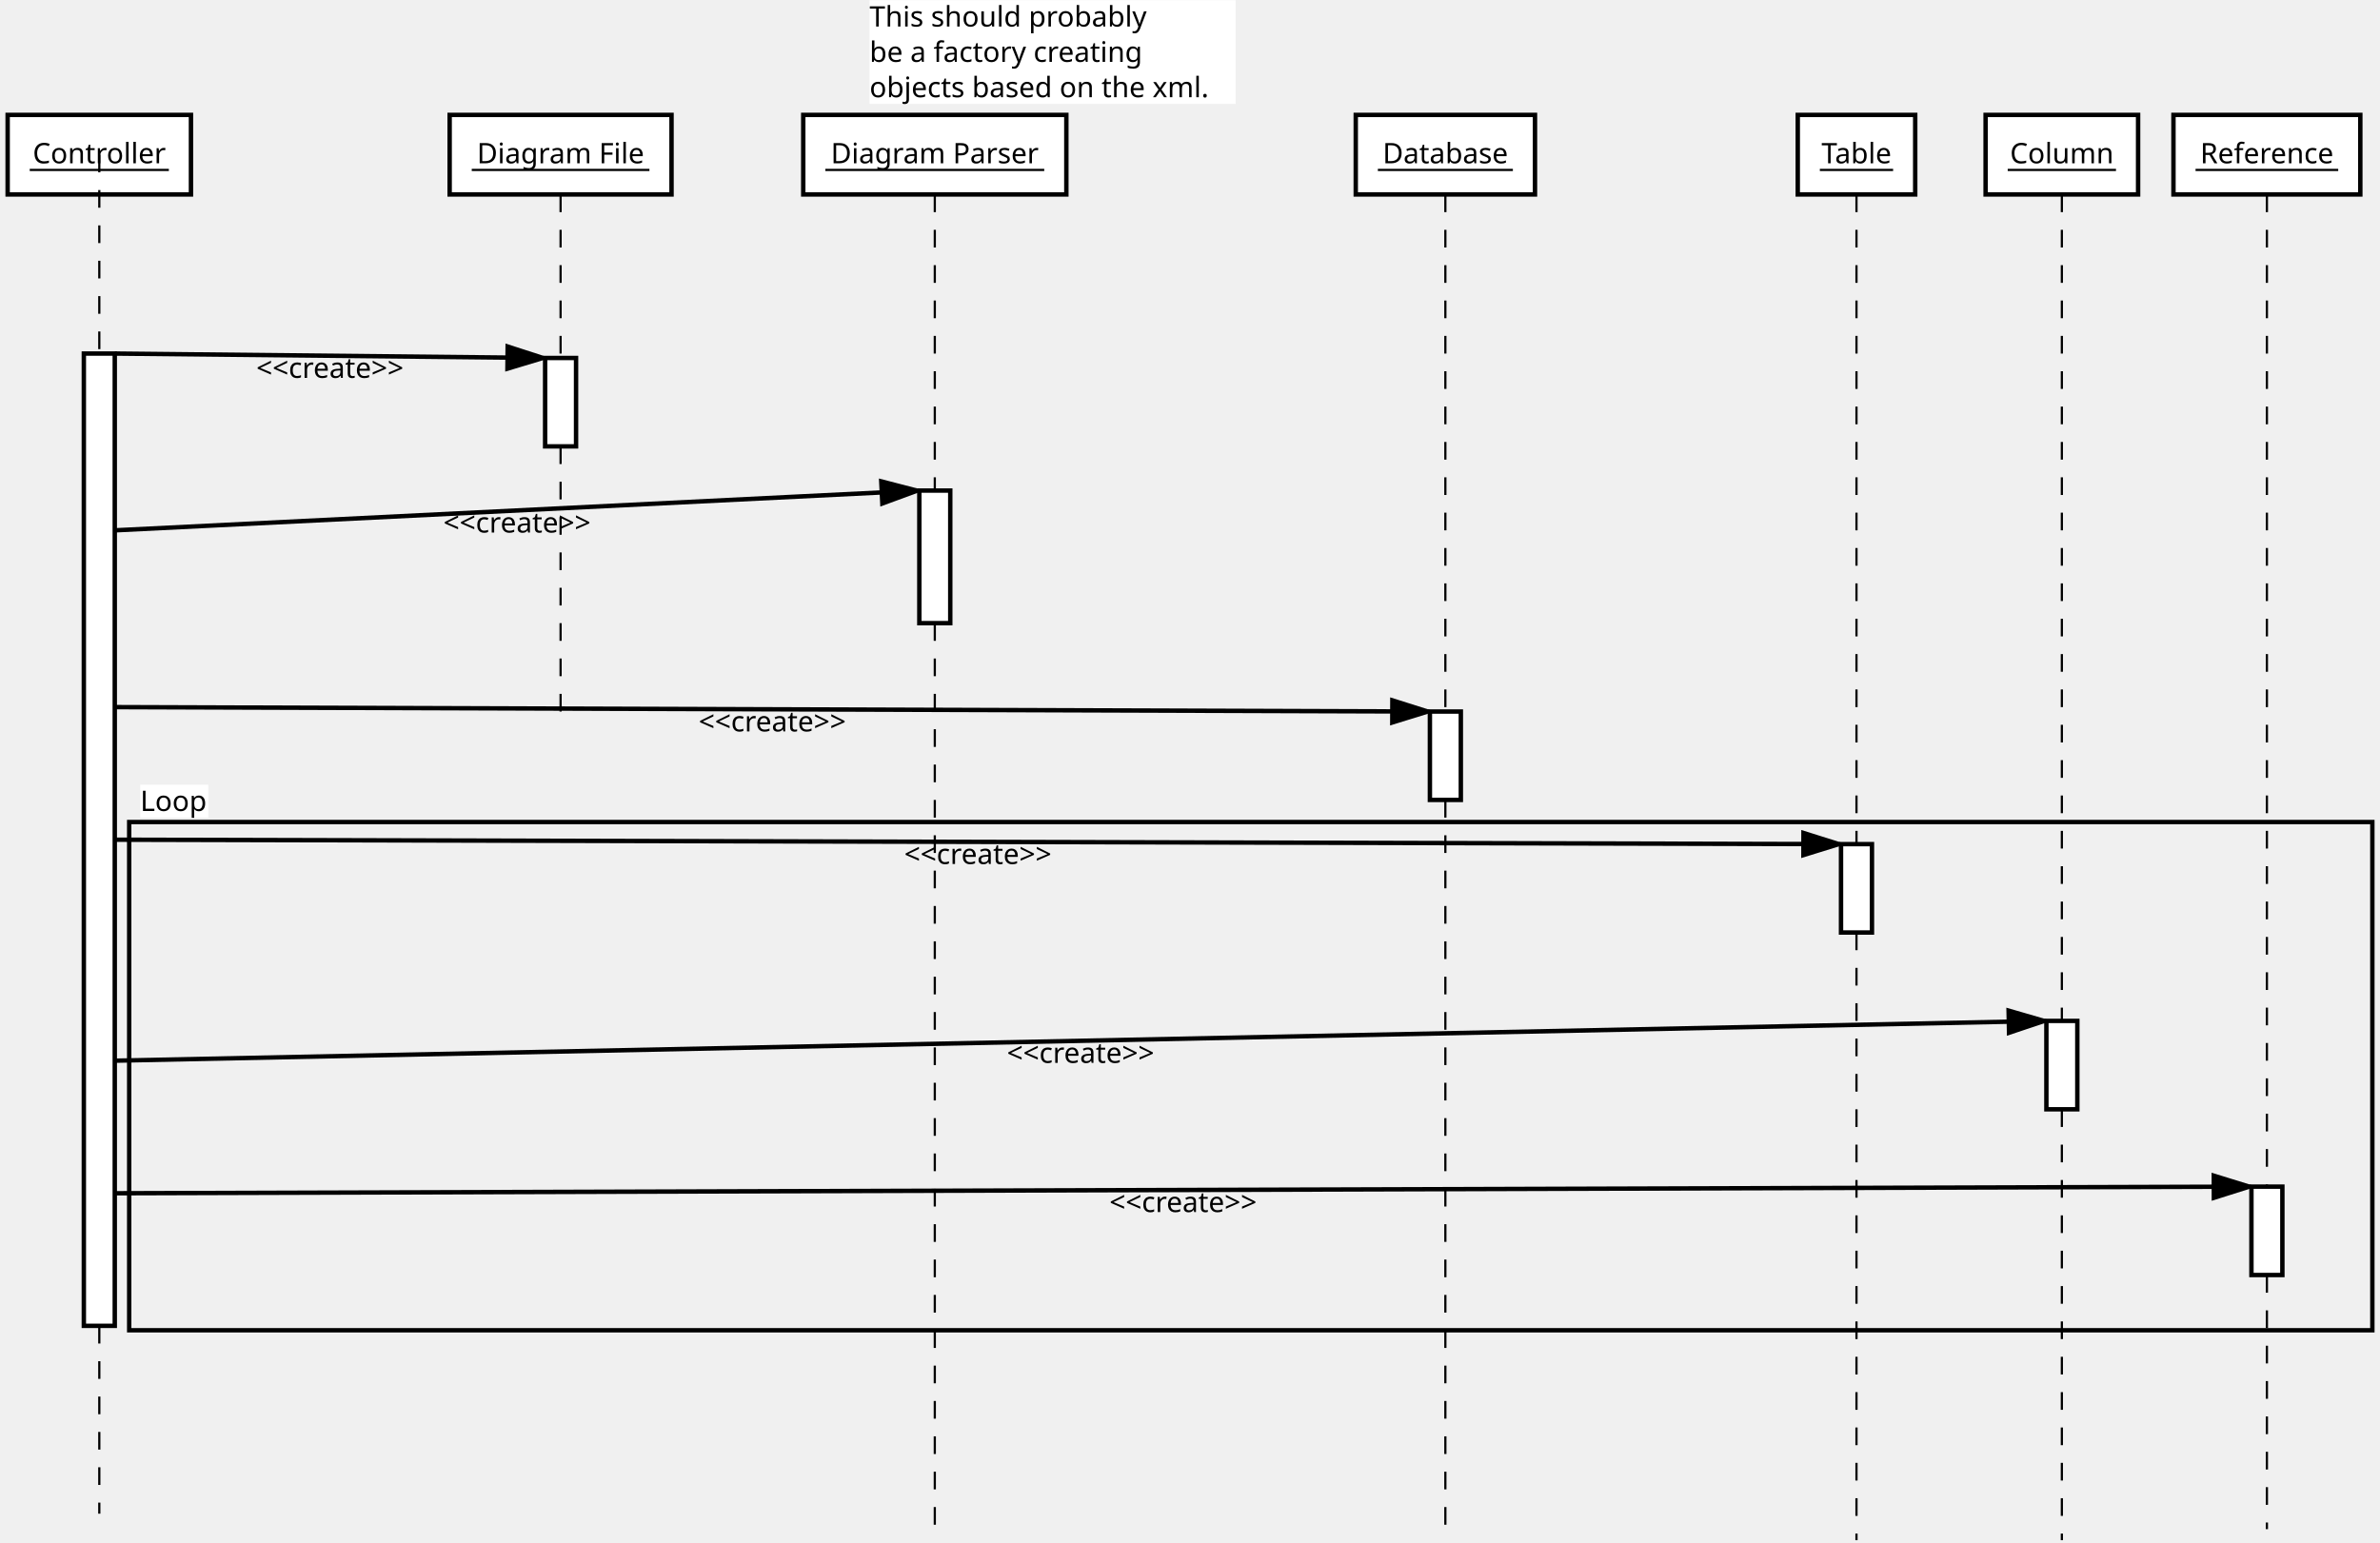
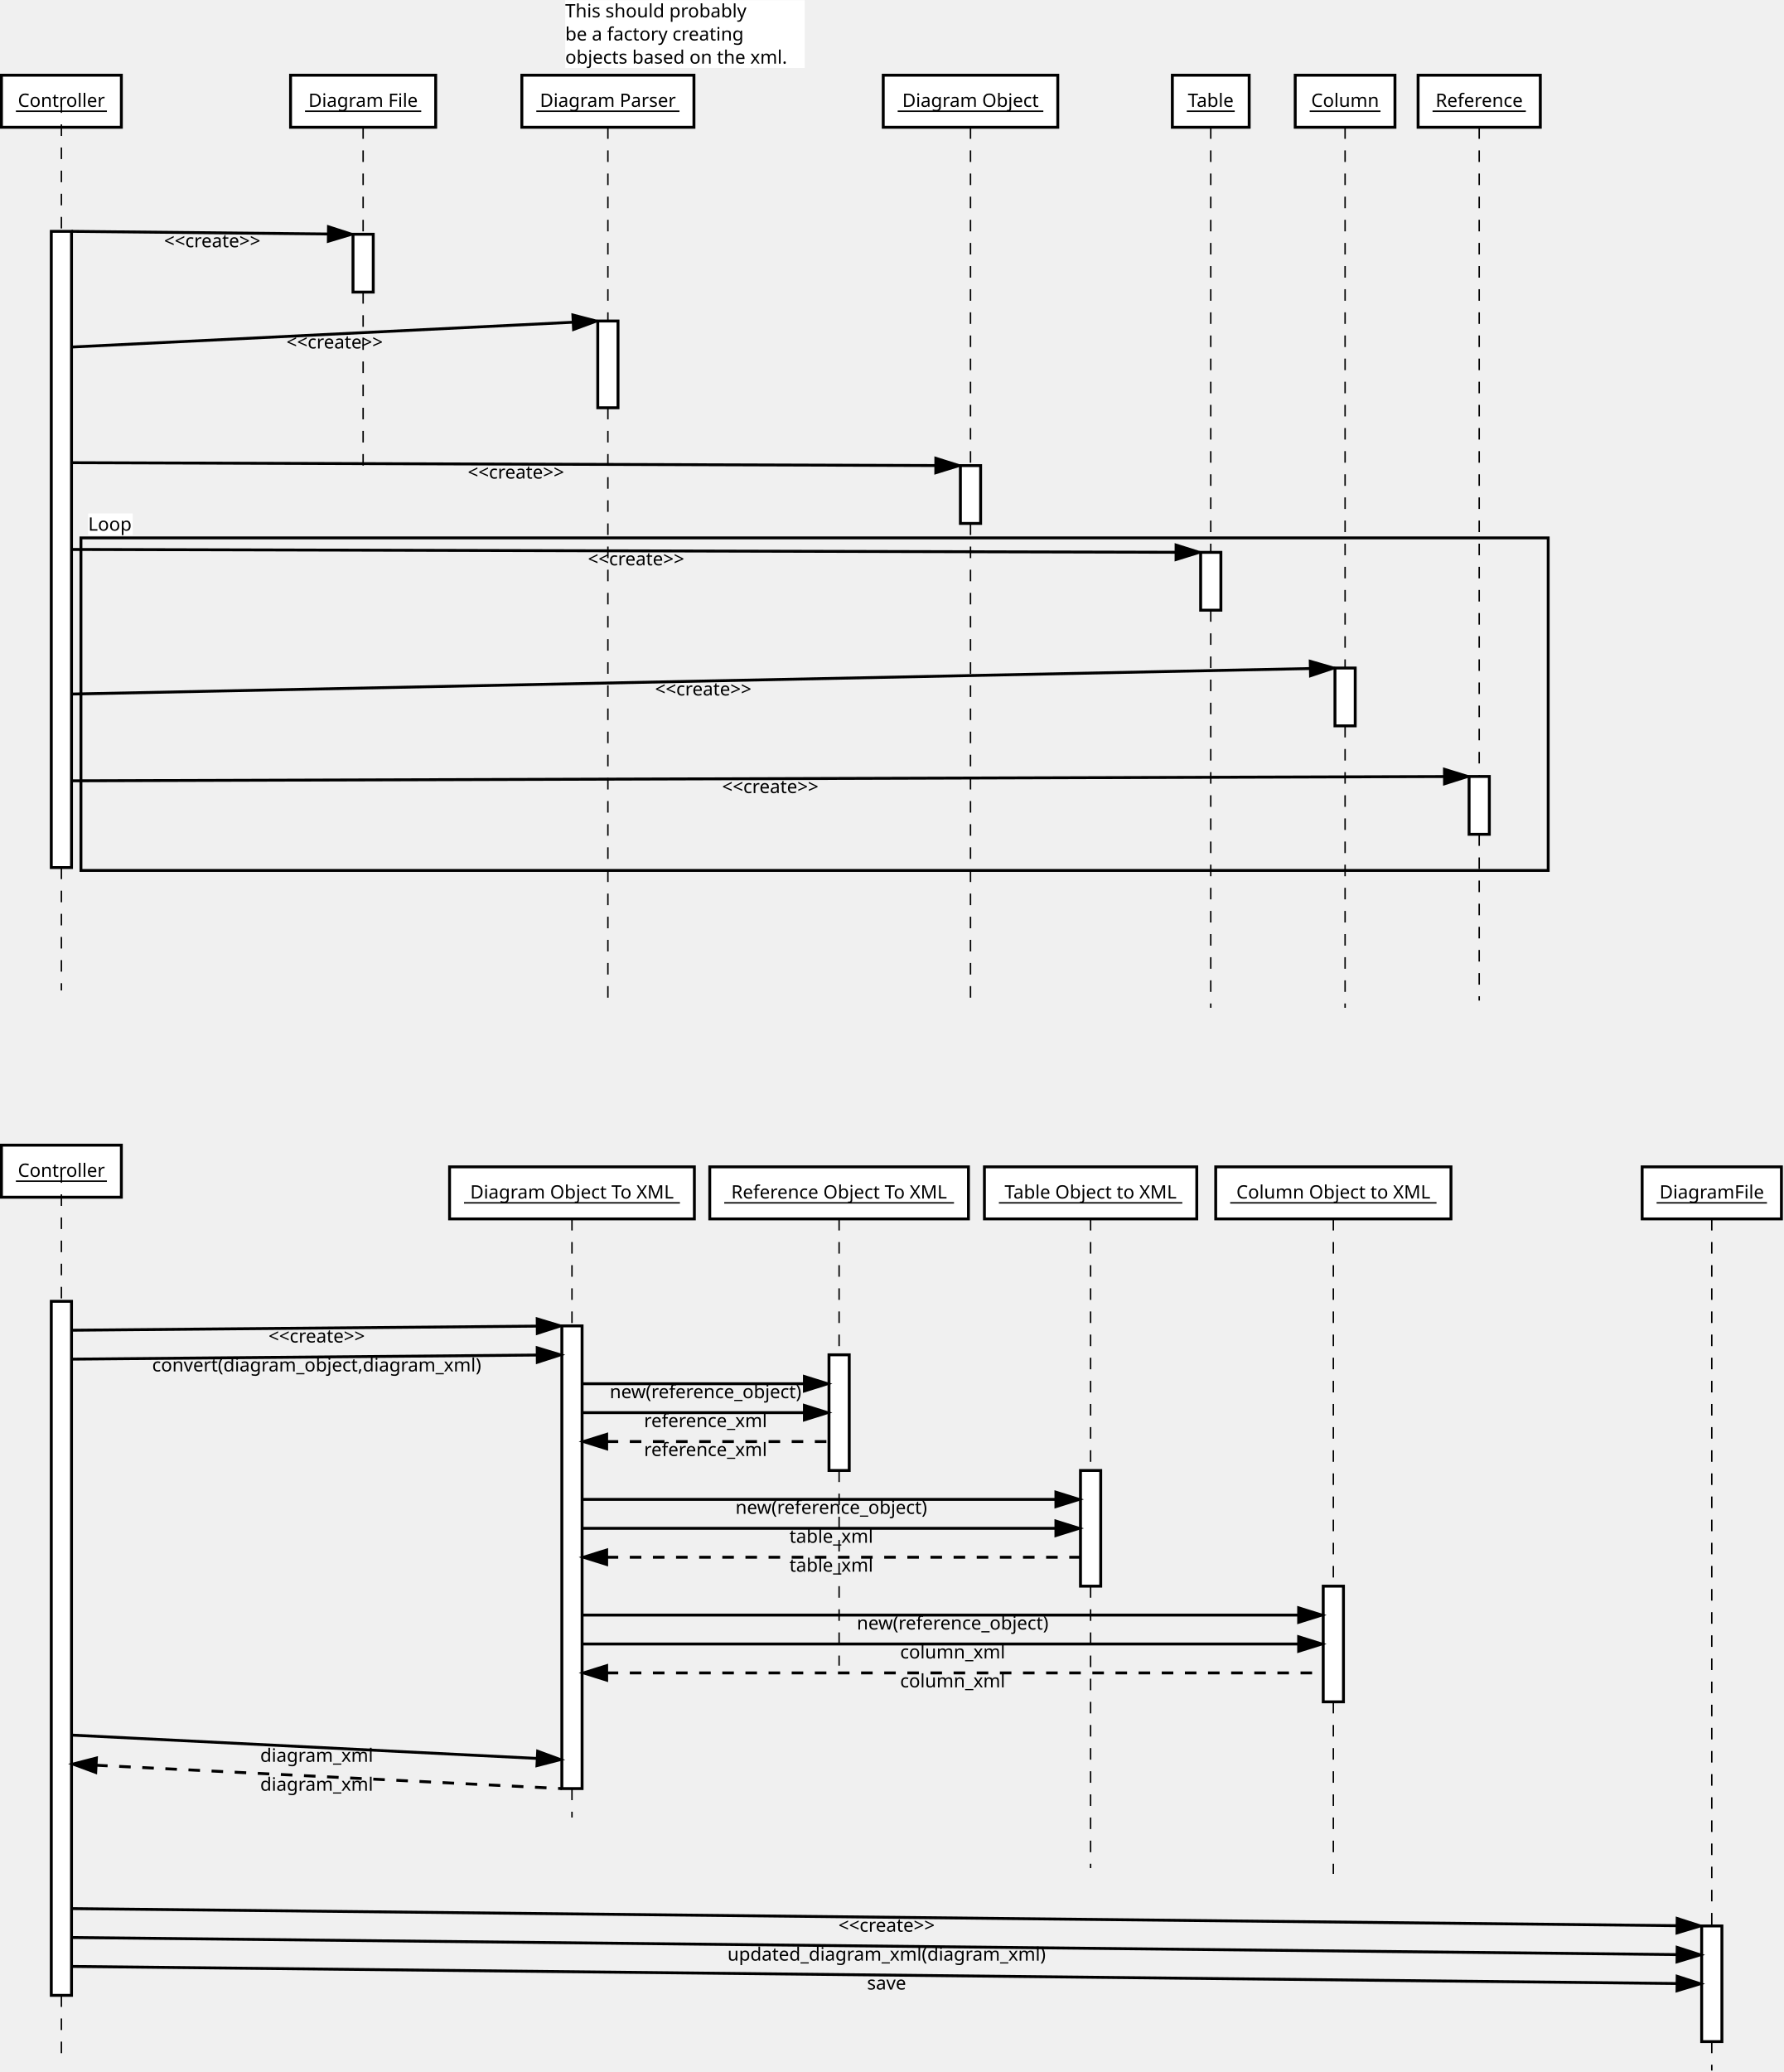
- <svg xmlns="http://www.w3.org/2000/svg" width="54cm" height="35cm" viewBox="59 8 1072 698">
+ <svg xmlns="http://www.w3.org/2000/svg" width="62cm" height="72cm" viewBox="59 8 1234 1433">
  <g>
    <rect style="fill: #ffffff" x="260" y="60" width="100.4" height="36" />
    <rect style="fill: none; fill-opacity:0; stroke-width: 2; stroke: #000000" x="260" y="60" width="100.4" height="36" />
    <text font-size="12.8" style="fill: #000000;text-anchor:middle;font-family:sans-serif;font-style:normal;font-weight:normal" x="310.2" y="81.9">
      <tspan x="310.2" y="81.9">Diagram File</tspan>
    </text>
    <line style="fill: none; fill-opacity:0; stroke-width: 1; stroke: #000000" x1="270" y1="84.9" x2="350.4" y2="84.9" />
  </g>
  <g>
    <rect style="fill: #ffffff" x="60" y="60" width="82.95" height="36" />
    <rect style="fill: none; fill-opacity:0; stroke-width: 2; stroke: #000000" x="60" y="60" width="82.95" height="36" />
    <text font-size="12.8" style="fill: #000000;text-anchor:middle;font-family:sans-serif;font-style:normal;font-weight:normal" x="101.475" y="81.9">
      <tspan x="101.475" y="81.9">Controller</tspan>
    </text>
    <line style="fill: none; fill-opacity:0; stroke-width: 1; stroke: #000000" x1="70" y1="84.9" x2="132.95" y2="84.9" />
  </g>
  <g>
    <line style="fill: none; fill-opacity:0; stroke-width: 1; stroke-dasharray: 8; stroke: #000000" x1="310.2" y1="96" x2="310.2" y2="170" />
    <line style="fill: none; fill-opacity:0; stroke-width: 1; stroke-dasharray: 8; stroke: #000000" x1="310.2" y1="210" x2="310.2" y2="332" />
    <rect style="fill: #ffffff" x="303.2" y="170" width="14" height="40" />
    <rect style="fill: none; fill-opacity:0; stroke-width: 2; stroke: #000000" x="303.2" y="170" width="14" height="40" />
  </g>
  <g>
    <line style="fill: none; fill-opacity:0; stroke-width: 1; stroke-dasharray: 8; stroke: #000000" x1="101.475" y1="78" x2="101.475" y2="168" />
    <line style="fill: none; fill-opacity:0; stroke-width: 1; stroke-dasharray: 8; stroke: #000000" x1="101.475" y1="608" x2="101.475" y2="693" />
    <rect style="fill: #ffffff" x="94.475" y="168" width="14" height="440" />
    <rect style="fill: none; fill-opacity:0; stroke-width: 2; stroke: #000000" x="94.475" y="168" width="14" height="440" />
  </g>
  <g>
    <line style="fill: none; fill-opacity:0; stroke-width: 2; stroke: #000000" x1="286.201" y1="169.825" x2="108.475" y2="168" />
    <polygon style="fill: #000000" points="286.15,174.825 302.2,169.99 286.252,164.826 " />
    <polygon style="fill: none; fill-opacity:0; stroke-width: 2; stroke: #000000" points="286.15,174.825 302.2,169.99 286.252,164.826 " />
-     <text font-size="12.8" style="fill: #000000;text-anchor:middle;font-family:sans-serif;font-style:normal;font-weight:normal" x="205.837" y="179">&lt;&lt;create&gt;&gt;</text>
+     <text font-size="12.8" style="fill: #000000;text-anchor:middle;font-family:sans-serif;font-style:normal;font-weight:normal" x="205.838" y="179">&lt;&lt;create&gt;&gt;</text>
  </g>
  <g>
    <rect style="fill: #ffffff" x="420" y="60" width="119.05" height="36" />
    <rect style="fill: none; fill-opacity:0; stroke-width: 2; stroke: #000000" x="420" y="60" width="119.05" height="36" />
    <text font-size="12.8" style="fill: #000000;text-anchor:middle;font-family:sans-serif;font-style:normal;font-weight:normal" x="479.525" y="81.9">
      <tspan x="479.525" y="81.9">Diagram Parser</tspan>
    </text>
    <line style="fill: none; fill-opacity:0; stroke-width: 1; stroke: #000000" x1="430" y1="84.9" x2="529.05" y2="84.9" />
  </g>
  <g>
-     <line style="fill: none; fill-opacity:0; stroke-width: 1; stroke-dasharray: 8; stroke: #000000" x1="479.525" y1="96" x2="479.525" y2="230" />
-     <line style="fill: none; fill-opacity:0; stroke-width: 1; stroke-dasharray: 8; stroke: #000000" x1="479.525" y1="290" x2="479.525" y2="705" />
-     <rect style="fill: #ffffff" x="472.525" y="230" width="14" height="60" />
-     <rect style="fill: none; fill-opacity:0; stroke-width: 2; stroke: #000000" x="472.525" y="230" width="14" height="60" />
-   </g>
-   <g>
-     <line style="fill: none; fill-opacity:0; stroke-width: 2; stroke: #000000" x1="455.546" y1="230.84" x2="108.475" y2="248" />
-     <polygon style="fill: #000000" points="455.793,235.833 471.526,230.049 455.299,225.846 " />
-     <polygon style="fill: none; fill-opacity:0; stroke-width: 2; stroke: #000000" points="455.793,235.833 471.526,230.049 455.299,225.846 " />
+     <line style="fill: none; fill-opacity:0; stroke-width: 1; stroke-dasharray: 8; stroke: #000000" x1="479.526" y1="96" x2="479.526" y2="230" />
+     <line style="fill: none; fill-opacity:0; stroke-width: 1; stroke-dasharray: 8; stroke: #000000" x1="479.526" y1="290" x2="479.526" y2="705" />
+     <rect style="fill: #ffffff" x="472.526" y="230" width="14" height="60" />
+     <rect style="fill: none; fill-opacity:0; stroke-width: 2; stroke: #000000" x="472.526" y="230" width="14" height="60" />
+   </g>
+   <g>
+     <line style="fill: none; fill-opacity:0; stroke-width: 2; stroke: #000000" x1="455.545" y1="230.84" x2="108.475" y2="248" />
+     <polygon style="fill: #000000" points="455.792,235.833 471.525,230.049 455.298,225.846 " />
+     <polygon style="fill: none; fill-opacity:0; stroke-width: 2; stroke: #000000" points="455.792,235.833 471.525,230.049 455.298,225.846 " />
    <text font-size="12.8" style="fill: #000000;text-anchor:middle;font-family:sans-serif;font-style:normal;font-weight:normal" x="290.5" y="249">&lt;&lt;create&gt;&gt;</text>
  </g>
  <g>
    <rect style="fill: #ffffff" x="450" y="8.1" width="165.65" height="46.9" />
    <text font-size="12.8" style="fill: #000000;text-anchor:start;font-family:sans-serif;font-style:normal;font-weight:normal" x="450" y="20">
      <tspan x="450" y="20">This should probably</tspan>
      <tspan x="450" y="36">be a factory creating</tspan>
      <tspan x="450" y="52">objects based on the xml.</tspan>
    </text>
  </g>
  <g>
    <rect style="fill: #ffffff" x="1040" y="60" width="84.55" height="36" />
    <rect style="fill: none; fill-opacity:0; stroke-width: 2; stroke: #000000" x="1040" y="60" width="84.55" height="36" />
    <text font-size="12.8" style="fill: #000000;text-anchor:middle;font-family:sans-serif;font-style:normal;font-weight:normal" x="1082.28" y="81.9">
      <tspan x="1082.28" y="81.9">Reference</tspan>
    </text>
    <line style="fill: none; fill-opacity:0; stroke-width: 1; stroke: #000000" x1="1050" y1="84.9" x2="1114.55" y2="84.9" />
  </g>
  <g>
    <rect style="fill: #ffffff" x="870" y="60" width="53.15" height="36" />
    <rect style="fill: none; fill-opacity:0; stroke-width: 2; stroke: #000000" x="870" y="60" width="53.15" height="36" />
    <text font-size="12.8" style="fill: #000000;text-anchor:middle;font-family:sans-serif;font-style:normal;font-weight:normal" x="896.575" y="81.9">
      <tspan x="896.575" y="81.9">Table</tspan>
    </text>
    <line style="fill: none; fill-opacity:0; stroke-width: 1; stroke: #000000" x1="880" y1="84.9" x2="913.15" y2="84.9" />
  </g>
  <g>
    <line style="fill: none; fill-opacity:0; stroke-width: 1; stroke-dasharray: 8; stroke: #000000" x1="1082.28" y1="96" x2="1082.28" y2="545" />
    <line style="fill: none; fill-opacity:0; stroke-width: 1; stroke-dasharray: 8; stroke: #000000" x1="1082.28" y1="585" x2="1082.28" y2="700" />
    <rect style="fill: #ffffff" x="1075.28" y="545" width="14" height="40" />
    <rect style="fill: none; fill-opacity:0; stroke-width: 2; stroke: #000000" x="1075.28" y="545" width="14" height="40" />
  </g>
  <g>
-     <line style="fill: none; fill-opacity:0; stroke-width: 1; stroke-dasharray: 8; stroke: #000000" x1="896.575" y1="96" x2="896.575" y2="390" />
-     <line style="fill: none; fill-opacity:0; stroke-width: 1; stroke-dasharray: 8; stroke: #000000" x1="896.575" y1="430" x2="896.575" y2="705" />
-     <rect style="fill: #ffffff" x="889.575" y="390" width="14" height="40" />
-     <rect style="fill: none; fill-opacity:0; stroke-width: 2; stroke: #000000" x="889.575" y="390" width="14" height="40" />
-   </g>
-   <g>
-     <line style="fill: none; fill-opacity:0; stroke-width: 2; stroke: #000000" x1="872.575" y1="389.956" x2="108.475" y2="388" />
-     <polygon style="fill: #000000" points="872.562,394.956 888.575,389.997 872.588,384.956 " />
-     <polygon style="fill: none; fill-opacity:0; stroke-width: 2; stroke: #000000" points="872.562,394.956 888.575,389.997 872.588,384.956 " />
-     <text font-size="12.8" style="fill: #000000;text-anchor:middle;font-family:sans-serif;font-style:normal;font-weight:normal" x="499.025" y="399">&lt;&lt;create&gt;&gt;</text>
+     <line style="fill: none; fill-opacity:0; stroke-width: 1; stroke-dasharray: 8; stroke: #000000" x1="896.574" y1="96" x2="896.574" y2="390" />
+     <line style="fill: none; fill-opacity:0; stroke-width: 1; stroke-dasharray: 8; stroke: #000000" x1="896.574" y1="430" x2="896.574" y2="705" />
+     <rect style="fill: #ffffff" x="889.574" y="390" width="14" height="40" />
+     <rect style="fill: none; fill-opacity:0; stroke-width: 2; stroke: #000000" x="889.574" y="390" width="14" height="40" />
+   </g>
+   <g>
+     <line style="fill: none; fill-opacity:0; stroke-width: 2; stroke: #000000" x1="872.574" y1="389.956" x2="108.475" y2="388" />
+     <polygon style="fill: #000000" points="872.561,394.956 888.574,389.997 872.587,384.956 " />
+     <polygon style="fill: none; fill-opacity:0; stroke-width: 2; stroke: #000000" points="872.561,394.956 888.574,389.997 872.587,384.956 " />
+     <text font-size="12.8" style="fill: #000000;text-anchor:middle;font-family:sans-serif;font-style:normal;font-weight:normal" x="499.024" y="399">&lt;&lt;create&gt;&gt;</text>
  </g>
  <g>
    <line style="fill: none; fill-opacity:0; stroke-width: 2; stroke: #000000" x1="1058.28" y1="545.053" x2="108.475" y2="548" />
    <polygon style="fill: #000000" points="1058.29,550.053 1074.28,545.003 1058.26,540.053 " />
    <polygon style="fill: none; fill-opacity:0; stroke-width: 2; stroke: #000000" points="1058.29,550.053 1074.28,545.003 1058.26,540.053 " />
-     <text font-size="12.8" style="fill: #000000;text-anchor:middle;font-family:sans-serif;font-style:normal;font-weight:normal" x="591.875" y="556.5">&lt;&lt;create&gt;&gt;</text>
+     <text font-size="12.8" style="fill: #000000;text-anchor:middle;font-family:sans-serif;font-style:normal;font-weight:normal" x="591.876" y="556.5">&lt;&lt;create&gt;&gt;</text>
  </g>
  <rect style="fill: none; fill-opacity:0; stroke-width: 1.981; stroke: #000000" x="115" y="380" width="1015" height="230" />
  <g>
    <rect style="fill: #ffffff" x="120" y="363.1" width="30.8" height="14.9" />
    <text font-size="12.8" style="fill: #000000;text-anchor:start;font-family:sans-serif;font-style:normal;font-weight:normal" x="120" y="375">
      <tspan x="120" y="375">Loop</tspan>
    </text>
  </g>
  <g>
-     <rect style="fill: #ffffff" x="670" y="60" width="81.1" height="36" />
-     <rect style="fill: none; fill-opacity:0; stroke-width: 2; stroke: #000000" x="670" y="60" width="81.1" height="36" />
-     <text font-size="12.8" style="fill: #000000;text-anchor:middle;font-family:sans-serif;font-style:normal;font-weight:normal" x="710.55" y="81.9">
-       <tspan x="710.55" y="81.9">Database</tspan>
-     </text>
-     <line style="fill: none; fill-opacity:0; stroke-width: 1; stroke: #000000" x1="680" y1="84.9" x2="741.1" y2="84.9" />
-   </g>
-   <g>
-     <line style="fill: none; fill-opacity:0; stroke-width: 1; stroke-dasharray: 8; stroke: #000000" x1="710.55" y1="96" x2="710.55" y2="330" />
-     <line style="fill: none; fill-opacity:0; stroke-width: 1; stroke-dasharray: 8; stroke: #000000" x1="710.55" y1="370" x2="710.55" y2="700" />
-     <rect style="fill: #ffffff" x="703.55" y="330" width="14" height="40" />
-     <rect style="fill: none; fill-opacity:0; stroke-width: 2; stroke: #000000" x="703.55" y="330" width="14" height="40" />
-   </g>
-   <g>
-     <line style="fill: none; fill-opacity:0; stroke-width: 2; stroke: #000000" x1="686.55" y1="329.943" x2="108.475" y2="328" />
-     <polygon style="fill: #000000" points="686.533,334.943 702.55,329.997 686.567,324.943 " />
-     <polygon style="fill: none; fill-opacity:0; stroke-width: 2; stroke: #000000" points="686.533,334.943 702.55,329.997 686.567,324.943 " />
-     <text font-size="12.8" style="fill: #000000;text-anchor:middle;font-family:sans-serif;font-style:normal;font-weight:normal" x="406.012" y="339">&lt;&lt;create&gt;&gt;</text>
+     <rect style="fill: #ffffff" x="670" y="60" width="120.75" height="36" />
+     <rect style="fill: none; fill-opacity:0; stroke-width: 2; stroke: #000000" x="670" y="60" width="120.75" height="36" />
+     <text font-size="12.8" style="fill: #000000;text-anchor:middle;font-family:sans-serif;font-style:normal;font-weight:normal" x="730.375" y="81.9">
+       <tspan x="730.375" y="81.9">Diagram Object</tspan>
+     </text>
+     <line style="fill: none; fill-opacity:0; stroke-width: 1; stroke: #000000" x1="680" y1="84.9" x2="780.75" y2="84.9" />
+   </g>
+   <g>
+     <line style="fill: none; fill-opacity:0; stroke-width: 1; stroke-dasharray: 8; stroke: #000000" x1="730.374" y1="96" x2="730.374" y2="330" />
+     <line style="fill: none; fill-opacity:0; stroke-width: 1; stroke-dasharray: 8; stroke: #000000" x1="730.374" y1="370" x2="730.374" y2="700" />
+     <rect style="fill: #ffffff" x="723.374" y="330" width="14" height="40" />
+     <rect style="fill: none; fill-opacity:0; stroke-width: 2; stroke: #000000" x="723.374" y="330" width="14" height="40" />
+   </g>
+   <g>
+     <line style="fill: none; fill-opacity:0; stroke-width: 2; stroke: #000000" x1="706.374" y1="329.945" x2="108.475" y2="328" />
+     <polygon style="fill: #000000" points="706.358,334.945 722.374,329.997 706.39,324.945 " />
+     <polygon style="fill: none; fill-opacity:0; stroke-width: 2; stroke: #000000" points="706.358,334.945 722.374,329.997 706.39,324.945 " />
+     <text font-size="12.8" style="fill: #000000;text-anchor:middle;font-family:sans-serif;font-style:normal;font-weight:normal" x="415.924" y="339">&lt;&lt;create&gt;&gt;</text>
  </g>
  <g>
    <rect style="fill: #ffffff" x="955" y="60" width="69" height="36" />
    <rect style="fill: none; fill-opacity:0; stroke-width: 2; stroke: #000000" x="955" y="60" width="69" height="36" />
    <text font-size="12.8" style="fill: #000000;text-anchor:middle;font-family:sans-serif;font-style:normal;font-weight:normal" x="989.5" y="81.9">
      <tspan x="989.5" y="81.9">Column</tspan>
    </text>
    <line style="fill: none; fill-opacity:0; stroke-width: 1; stroke: #000000" x1="965" y1="84.9" x2="1014" y2="84.9" />
  </g>
  <g>
    <line style="fill: none; fill-opacity:0; stroke-width: 1; stroke-dasharray: 8; stroke: #000000" x1="989.5" y1="96" x2="989.5" y2="470" />
    <line style="fill: none; fill-opacity:0; stroke-width: 1; stroke-dasharray: 8; stroke: #000000" x1="989.5" y1="510" x2="989.5" y2="705" />
    <rect style="fill: #ffffff" x="982.5" y="470" width="14" height="40" />
    <rect style="fill: none; fill-opacity:0; stroke-width: 2; stroke: #000000" x="982.5" y="470" width="14" height="40" />
  </g>
  <g>
    <line style="fill: none; fill-opacity:0; stroke-width: 2; stroke: #000000" x1="965.504" y1="470.35" x2="108.475" y2="488" />
    <polygon style="fill: #000000" points="965.607,475.349 981.5,470.021 965.401,465.351 " />
    <polygon style="fill: none; fill-opacity:0; stroke-width: 2; stroke: #000000" points="965.607,475.349 981.5,470.021 965.401,465.351 " />
-     <text font-size="12.8" style="fill: #000000;text-anchor:middle;font-family:sans-serif;font-style:normal;font-weight:normal" x="545.487" y="489">&lt;&lt;create&gt;&gt;</text>
+     <text font-size="12.8" style="fill: #000000;text-anchor:middle;font-family:sans-serif;font-style:normal;font-weight:normal" x="545.488" y="489">&lt;&lt;create&gt;&gt;</text>
+   </g>
+   <g>
+     <rect style="fill: #ffffff" x="370" y="815" width="169.35" height="36" />
+     <rect style="fill: none; fill-opacity:0; stroke-width: 1.981; stroke: #000000" x="370" y="815" width="169.35" height="36" />
+     <text font-size="12.8" style="fill: #000000;text-anchor:middle;font-family:sans-serif;font-style:normal;font-weight:normal" x="454.675" y="836.9">
+       <tspan x="454.675" y="836.9">Diagram Object To XML</tspan>
+     </text>
+     <line style="fill: none; fill-opacity:0; stroke-width: 0.991; stroke: #000000" x1="380" y1="839.9" x2="529.35" y2="839.9" />
+   </g>
+   <g>
+     <rect style="fill: #ffffff" x="60" y="800" width="82.95" height="36" />
+     <rect style="fill: none; fill-opacity:0; stroke-width: 2; stroke: #000000" x="60" y="800" width="82.95" height="36" />
+     <text font-size="12.8" style="fill: #000000;text-anchor:middle;font-family:sans-serif;font-style:normal;font-weight:normal" x="101.475" y="821.9">
+       <tspan x="101.475" y="821.9">Controller</tspan>
+     </text>
+     <line style="fill: none; fill-opacity:0; stroke-width: 1; stroke: #000000" x1="70" y1="824.9" x2="132.95" y2="824.9" />
+   </g>
+   <g>
+     <line style="fill: none; fill-opacity:0; stroke-width: 1; stroke-dasharray: 8; stroke: #000000" x1="454.675" y1="851" x2="454.675" y2="925" />
+     <line style="fill: none; fill-opacity:0; stroke-width: 1; stroke-dasharray: 8; stroke: #000000" x1="454.675" y1="1245" x2="454.675" y2="1265" />
+     <rect style="fill: #ffffff" x="447.675" y="925" width="14" height="320" />
+     <rect style="fill: none; fill-opacity:0; stroke-width: 2; stroke: #000000" x="447.675" y="925" width="14" height="320" />
+   </g>
+   <g>
+     <line style="fill: none; fill-opacity:0; stroke-width: 1; stroke-dasharray: 8; stroke: #000000" x1="101.475" y1="818" x2="101.475" y2="908" />
+     <line style="fill: none; fill-opacity:0; stroke-width: 1; stroke-dasharray: 8; stroke: #000000" x1="101.475" y1="1388" x2="101.475" y2="1433" />
+     <rect style="fill: #ffffff" x="94.475" y="908" width="14" height="480" />
+     <rect style="fill: none; fill-opacity:0; stroke-width: 2; stroke: #000000" x="94.475" y="908" width="14" height="480" />
+   </g>
+   <g>
+     <line style="fill: none; fill-opacity:0; stroke-width: 2; stroke: #000000" x1="430.676" y1="925.15" x2="108.475" y2="928" />
+     <polygon style="fill: #000000" points="430.72,930.15 446.675,925.009 430.631,920.151 " />
+     <polygon style="fill: none; fill-opacity:0; stroke-width: 2; stroke: #000000" points="430.72,930.15 446.675,925.009 430.631,920.151 " />
+     <text font-size="12.8" style="fill: #000000;text-anchor:middle;font-family:sans-serif;font-style:normal;font-weight:normal" x="278.076" y="936.5">&lt;&lt;create&gt;&gt;</text>
+   </g>
+   <g>
+     <line style="fill: none; fill-opacity:0; stroke-width: 2; stroke: #000000" x1="430.676" y1="945.15" x2="108.475" y2="948" />
+     <polygon style="fill: #000000" points="430.72,950.15 446.675,945.009 430.631,940.151 " />
+     <polygon style="fill: none; fill-opacity:0; stroke-width: 2; stroke: #000000" points="430.72,950.15 446.675,945.009 430.631,940.151 " />
+     <text font-size="12.8" style="fill: #000000;text-anchor:middle;font-family:sans-serif;font-style:normal;font-weight:normal" x="278.074" y="956.5">convert(diagram_object,diagram_xml)</text>
+   </g>
+   <g>
+     <rect style="fill: #ffffff" x="1195" y="815" width="96.35" height="36" />
+     <rect style="fill: none; fill-opacity:0; stroke-width: 1.981; stroke: #000000" x="1195" y="815" width="96.35" height="36" />
+     <text font-size="12.8" style="fill: #000000;text-anchor:middle;font-family:sans-serif;font-style:normal;font-weight:normal" x="1243.17" y="836.9">
+       <tspan x="1243.17" y="836.9">DiagramFile</tspan>
+     </text>
+     <line style="fill: none; fill-opacity:0; stroke-width: 0.991; stroke: #000000" x1="1205" y1="839.9" x2="1281.35" y2="839.9" />
+   </g>
+   <g>
+     <line style="fill: none; fill-opacity:0; stroke-width: 1; stroke-dasharray: 8; stroke: #000000" x1="1243.17" y1="851" x2="1243.17" y2="1340" />
+     <line style="fill: none; fill-opacity:0; stroke-width: 1; stroke-dasharray: 8; stroke: #000000" x1="1243.17" y1="1420" x2="1243.17" y2="1440" />
+     <rect style="fill: #ffffff" x="1236.17" y="1340" width="14" height="80" />
+     <rect style="fill: none; fill-opacity:0; stroke-width: 2; stroke: #000000" x="1236.17" y="1340" width="14" height="80" />
+   </g>
+   <g>
+     <line style="fill: none; fill-opacity:0; stroke-width: 2; stroke: #000000" x1="1219.18" y1="1339.82" x2="108.475" y2="1328" />
+     <polygon style="fill: #000000" points="1219.12,1344.82 1235.18,1339.99 1219.23,1334.82 " />
+     <polygon style="fill: none; fill-opacity:0; stroke-width: 2; stroke: #000000" points="1219.12,1344.82 1235.18,1339.99 1219.23,1334.82 " />
+     <text font-size="12.8" style="fill: #000000;text-anchor:middle;font-family:sans-serif;font-style:normal;font-weight:normal" x="672.327" y="1344">&lt;&lt;create&gt;&gt;</text>
+   </g>
+   <g>
+     <line style="fill: none; fill-opacity:0; stroke-width: 2; stroke: #000000" x1="1219.18" y1="1359.82" x2="108.475" y2="1348" />
+     <polygon style="fill: #000000" points="1219.12,1364.82 1235.18,1359.99 1219.23,1354.82 " />
+     <polygon style="fill: none; fill-opacity:0; stroke-width: 2; stroke: #000000" points="1219.12,1364.82 1235.18,1359.99 1219.23,1354.82 " />
+     <text font-size="12.8" style="fill: #000000;text-anchor:middle;font-family:sans-serif;font-style:normal;font-weight:normal" x="672.324" y="1364">updated_diagram_xml(diagram_xml)</text>
+   </g>
+   <g>
+     <line style="fill: none; fill-opacity:0; stroke-width: 2; stroke: #000000" x1="1219.18" y1="1379.82" x2="108.475" y2="1368" />
+     <polygon style="fill: #000000" points="1219.12,1384.82 1235.18,1379.99 1219.23,1374.82 " />
+     <polygon style="fill: none; fill-opacity:0; stroke-width: 2; stroke: #000000" points="1219.12,1384.82 1235.18,1379.99 1219.23,1374.82 " />
+     <text font-size="12.8" style="fill: #000000;text-anchor:middle;font-family:sans-serif;font-style:normal;font-weight:normal" x="672.325" y="1384">save</text>
+   </g>
+   <g>
+     <line style="fill: none; fill-opacity:0; stroke-width: 2; stroke: #000000" x1="430.696" y1="1224.15" x2="108.475" y2="1208" />
+     <polygon style="fill: #000000" points="430.446,1229.14 446.676,1224.95 430.947,1219.16 " />
+     <polygon style="fill: none; fill-opacity:0; stroke-width: 2; stroke: #000000" points="430.446,1229.14 446.676,1224.95 430.947,1219.16 " />
+     <text font-size="12.8" style="fill: #000000;text-anchor:middle;font-family:sans-serif;font-style:normal;font-weight:normal" x="278.075" y="1226.5">diagram_xml</text>
+   </g>
+   <g>
+     <line style="fill: none; fill-opacity:0; stroke-width: 2; stroke-dasharray: 8; stroke: #000000" x1="125.454" y1="1228.85" x2="447.675" y2="1245" />
+     <polygon style="fill: #000000" points="125.704,1223.86 109.474,1228.05 125.203,1233.84 " />
+     <polygon style="fill: none; fill-opacity:0; stroke-width: 2; stroke: #000000" points="125.704,1223.86 109.474,1228.05 125.203,1233.84 " />
+     <text font-size="12.8" style="fill: #000000;text-anchor:middle;font-family:sans-serif;font-style:normal;font-weight:normal" x="278.075" y="1246.5">diagram_xml</text>
+   </g>
+   <g>
+     <rect style="fill: #ffffff" x="740" y="815" width="146.9" height="36" />
+     <rect style="fill: none; fill-opacity:0; stroke-width: 1.981; stroke: #000000" x="740" y="815" width="146.9" height="36" />
+     <text font-size="12.8" style="fill: #000000;text-anchor:middle;font-family:sans-serif;font-style:normal;font-weight:normal" x="813.45" y="836.9">
+       <tspan x="813.45" y="836.9">Table Object to XML</tspan>
+     </text>
+     <line style="fill: none; fill-opacity:0; stroke-width: 0.991; stroke: #000000" x1="750" y1="839.9" x2="876.9" y2="839.9" />
+   </g>
+   <g>
+     <rect style="fill: #ffffff" x="550" y="815" width="178.95" height="36" />
+     <rect style="fill: none; fill-opacity:0; stroke-width: 1.981; stroke: #000000" x="550" y="815" width="178.95" height="36" />
+     <text font-size="12.8" style="fill: #000000;text-anchor:middle;font-family:sans-serif;font-style:normal;font-weight:normal" x="639.475" y="836.9">
+       <tspan x="639.475" y="836.9">Reference Object To XML</tspan>
+     </text>
+     <line style="fill: none; fill-opacity:0; stroke-width: 0.991; stroke: #000000" x1="560" y1="839.9" x2="718.95" y2="839.9" />
+   </g>
+   <g>
+     <rect style="fill: #ffffff" x="900" y="815" width="162.75" height="36" />
+     <rect style="fill: none; fill-opacity:0; stroke-width: 1.981; stroke: #000000" x="900" y="815" width="162.75" height="36" />
+     <text font-size="12.8" style="fill: #000000;text-anchor:middle;font-family:sans-serif;font-style:normal;font-weight:normal" x="981.375" y="836.9">
+       <tspan x="981.375" y="836.9">Column Object to XML</tspan>
+     </text>
+     <line style="fill: none; fill-opacity:0; stroke-width: 0.991; stroke: #000000" x1="910" y1="839.9" x2="1052.75" y2="839.9" />
+   </g>
+   <g>
+     <line style="fill: none; fill-opacity:0; stroke-width: 1; stroke-dasharray: 8; stroke: #000000" x1="639.475" y1="851" x2="639.475" y2="945" />
+     <line style="fill: none; fill-opacity:0; stroke-width: 1; stroke-dasharray: 8; stroke: #000000" x1="639.475" y1="1025" x2="639.475" y2="1160" />
+     <rect style="fill: #ffffff" x="632.475" y="945" width="14" height="80" />
+     <rect style="fill: none; fill-opacity:0; stroke-width: 2; stroke: #000000" x="632.475" y="945" width="14" height="80" />
+   </g>
+   <g>
+     <line style="fill: none; fill-opacity:0; stroke-width: 2; stroke: #000000" x1="615.475" y1="965" x2="461.675" y2="965" />
+     <polygon style="fill: #000000" points="615.475,970 631.475,965 615.475,960 " />
+     <polygon style="fill: none; fill-opacity:0; stroke-width: 2; stroke: #000000" points="615.475,970 631.475,965 615.475,960 " />
+     <text font-size="12.8" style="fill: #000000;text-anchor:middle;font-family:sans-serif;font-style:normal;font-weight:normal" x="547.075" y="975">new(reference_object)</text>
+   </g>
+   <g>
+     <line style="fill: none; fill-opacity:0; stroke-width: 2; stroke: #000000" x1="615.475" y1="985" x2="461.675" y2="985" />
+     <polygon style="fill: #000000" points="615.475,990 631.475,985 615.475,980 " />
+     <polygon style="fill: none; fill-opacity:0; stroke-width: 2; stroke: #000000" points="615.475,990 631.475,985 615.475,980 " />
+     <text font-size="12.8" style="fill: #000000;text-anchor:middle;font-family:sans-serif;font-style:normal;font-weight:normal" x="547.075" y="995">reference_xml</text>
+   </g>
+   <g>
+     <line style="fill: none; fill-opacity:0; stroke-width: 2; stroke-dasharray: 8; stroke: #000000" x1="478.675" y1="1005" x2="632.475" y2="1005" />
+     <polygon style="fill: #000000" points="478.675,1000 462.675,1005 478.675,1010 " />
+     <polygon style="fill: none; fill-opacity:0; stroke-width: 2; stroke: #000000" points="478.675,1000 462.675,1005 478.675,1010 " />
+     <text font-size="12.8" style="fill: #000000;text-anchor:middle;font-family:sans-serif;font-style:normal;font-weight:normal" x="547.075" y="1015">reference_xml</text>
+   </g>
+   <g>
+     <line style="fill: none; fill-opacity:0; stroke-width: 1; stroke-dasharray: 8; stroke: #000000" x1="813.45" y1="851" x2="813.45" y2="1025" />
+     <line style="fill: none; fill-opacity:0; stroke-width: 1; stroke-dasharray: 8; stroke: #000000" x1="813.45" y1="1105" x2="813.45" y2="1300" />
+     <rect style="fill: #ffffff" x="806.45" y="1025" width="14" height="80" />
+     <rect style="fill: none; fill-opacity:0; stroke-width: 2; stroke: #000000" x="806.45" y="1025" width="14" height="80" />
+   </g>
+   <g>
+     <line style="fill: none; fill-opacity:0; stroke-width: 2; stroke: #000000" x1="789.45" y1="1045" x2="461.675" y2="1045" />
+     <polygon style="fill: #000000" points="789.45,1050 805.45,1045 789.45,1040 " />
+     <polygon style="fill: none; fill-opacity:0; stroke-width: 2; stroke: #000000" points="789.45,1050 805.45,1045 789.45,1040 " />
+     <text font-size="12.8" style="fill: #000000;text-anchor:middle;font-family:sans-serif;font-style:normal;font-weight:normal" x="634.062" y="1055">new(reference_object)</text>
+   </g>
+   <g>
+     <line style="fill: none; fill-opacity:0; stroke-width: 2; stroke: #000000" x1="789.45" y1="1065" x2="461.675" y2="1065" />
+     <polygon style="fill: #000000" points="789.45,1070 805.45,1065 789.45,1060 " />
+     <polygon style="fill: none; fill-opacity:0; stroke-width: 2; stroke: #000000" points="789.45,1070 805.45,1065 789.45,1060 " />
+     <text font-size="12.8" style="fill: #000000;text-anchor:middle;font-family:sans-serif;font-style:normal;font-weight:normal" x="634.062" y="1075">table_xml</text>
+   </g>
+   <g>
+     <line style="fill: none; fill-opacity:0; stroke-width: 2; stroke-dasharray: 8; stroke: #000000" x1="478.675" y1="1085" x2="806.45" y2="1085" />
+     <polygon style="fill: #000000" points="478.675,1080 462.675,1085 478.675,1090 " />
+     <polygon style="fill: none; fill-opacity:0; stroke-width: 2; stroke: #000000" points="478.675,1080 462.675,1085 478.675,1090 " />
+     <text font-size="12.8" style="fill: #000000;text-anchor:middle;font-family:sans-serif;font-style:normal;font-weight:normal" x="634.062" y="1095">table_xml</text>
+   </g>
+   <g>
+     <line style="fill: none; fill-opacity:0; stroke-width: 1; stroke-dasharray: 8; stroke: #000000" x1="981.375" y1="851" x2="981.375" y2="1105" />
+     <line style="fill: none; fill-opacity:0; stroke-width: 1; stroke-dasharray: 8; stroke: #000000" x1="981.375" y1="1185" x2="981.375" y2="1304" />
+     <rect style="fill: #ffffff" x="974.375" y="1105" width="14" height="80" />
+     <rect style="fill: none; fill-opacity:0; stroke-width: 2; stroke: #000000" x="974.375" y="1105" width="14" height="80" />
+   </g>
+   <g>
+     <line style="fill: none; fill-opacity:0; stroke-width: 2; stroke: #000000" x1="957.375" y1="1125" x2="461.675" y2="1125" />
+     <polygon style="fill: #000000" points="957.375,1130 973.375,1125 957.375,1120 " />
+     <polygon style="fill: none; fill-opacity:0; stroke-width: 2; stroke: #000000" points="957.375,1130 973.375,1125 957.375,1120 " />
+     <text font-size="12.8" style="fill: #000000;text-anchor:middle;font-family:sans-serif;font-style:normal;font-weight:normal" x="718.025" y="1135">new(reference_object)</text>
+   </g>
+   <g>
+     <line style="fill: none; fill-opacity:0; stroke-width: 2; stroke: #000000" x1="957.375" y1="1145" x2="461.675" y2="1145" />
+     <polygon style="fill: #000000" points="957.375,1150 973.375,1145 957.375,1140 " />
+     <polygon style="fill: none; fill-opacity:0; stroke-width: 2; stroke: #000000" points="957.375,1150 973.375,1145 957.375,1140 " />
+     <text font-size="12.8" style="fill: #000000;text-anchor:middle;font-family:sans-serif;font-style:normal;font-weight:normal" x="718.025" y="1155">column_xml</text>
+   </g>
+   <g>
+     <line style="fill: none; fill-opacity:0; stroke-width: 2; stroke-dasharray: 8; stroke: #000000" x1="478.675" y1="1165" x2="974.375" y2="1165" />
+     <polygon style="fill: #000000" points="478.675,1160 462.675,1165 478.675,1170 " />
+     <polygon style="fill: none; fill-opacity:0; stroke-width: 2; stroke: #000000" points="478.675,1160 462.675,1165 478.675,1170 " />
+     <text font-size="12.8" style="fill: #000000;text-anchor:middle;font-family:sans-serif;font-style:normal;font-weight:normal" x="718.025" y="1175">column_xml</text>
  </g>
</svg>
